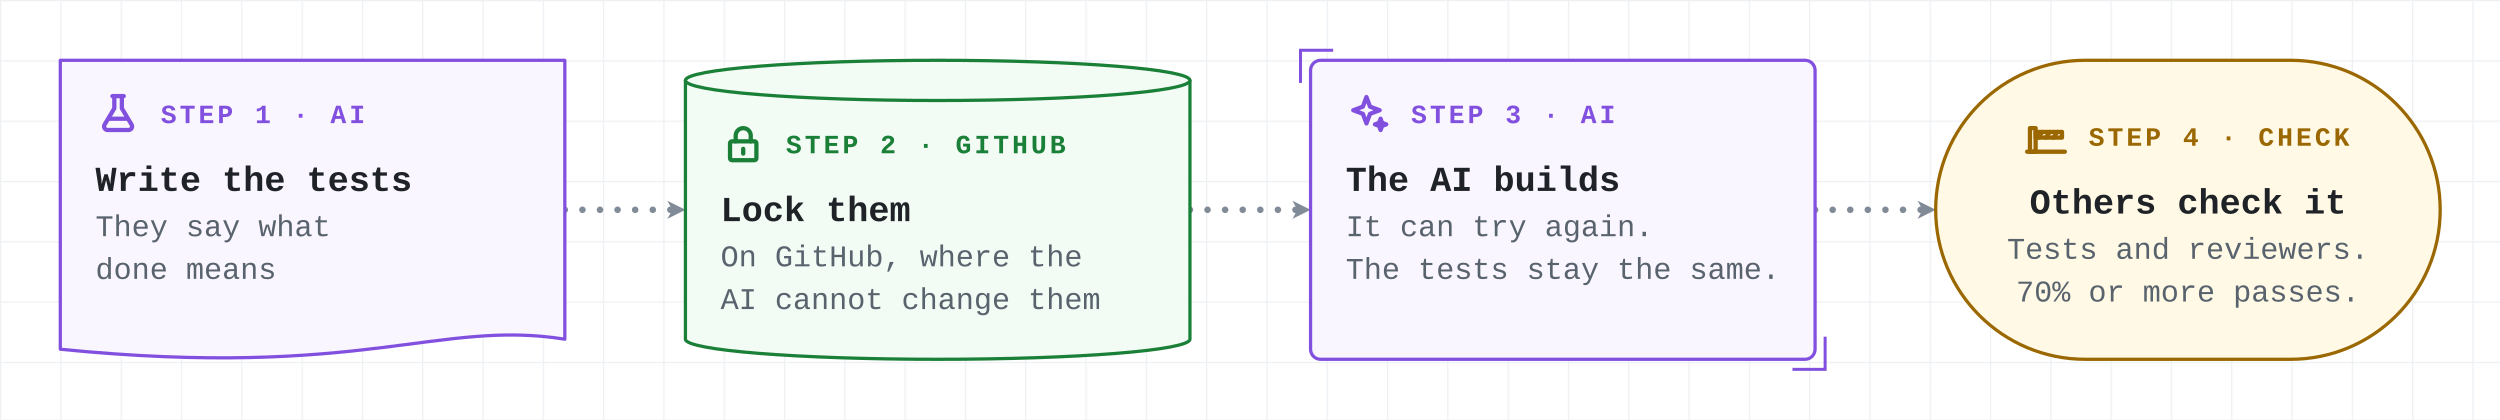
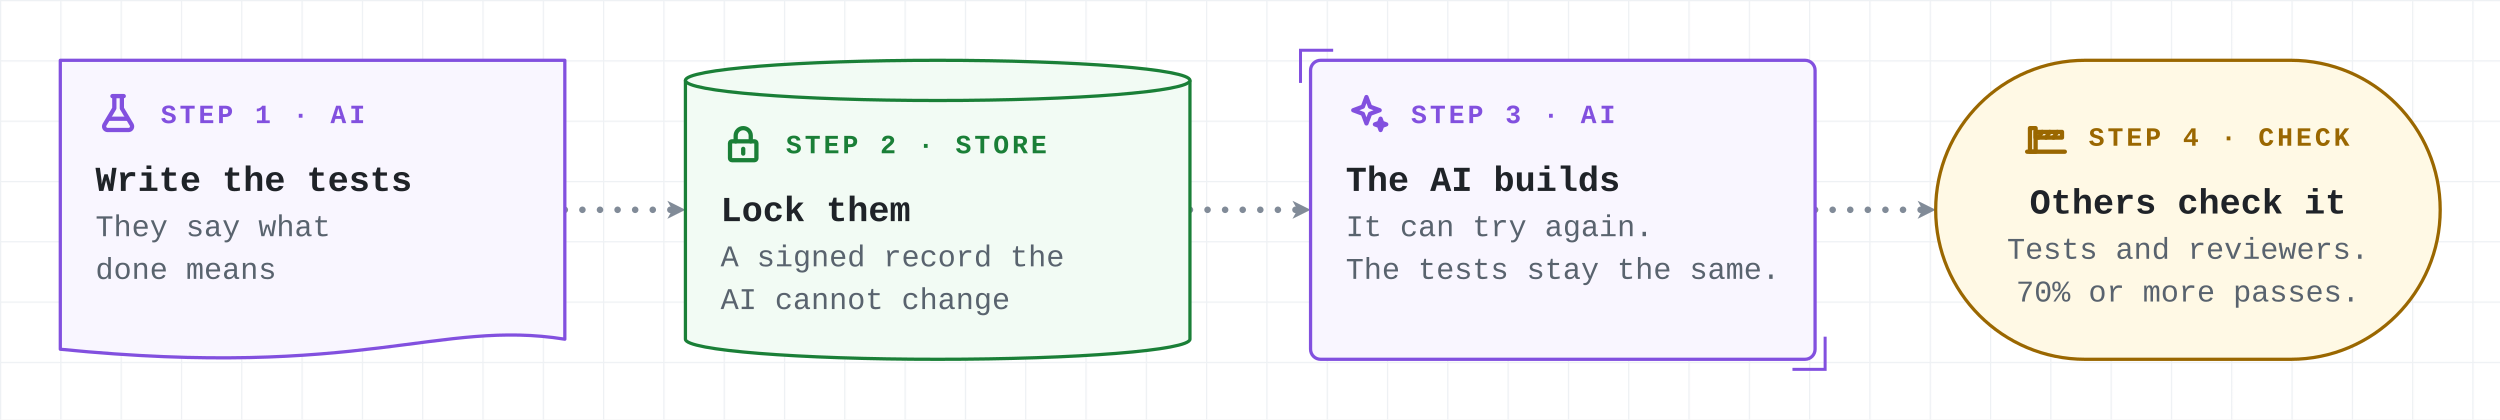
<svg xmlns="http://www.w3.org/2000/svg" viewBox="-24 -24 995 167" width="995" height="167" role="img" aria-labelledby="title desc" font-family="ui-monospace, SFMono-Regular, 'JetBrains Mono', 'Cascadia Mono', Menlo, Consolas, 'Liberation Mono', monospace">
  <defs>
    <marker id="arrow-plain" viewBox="0 0 10 10" refX="9" refY="5" markerWidth="9" markerHeight="9" markerUnits="userSpaceOnUse" orient="auto-start-reverse">
      <path d="M1,1 L9,5 L1,9 L3.2,5 z" fill="#818b98" />
    </marker>
    <marker id="arrow-fail" viewBox="0 0 10 10" refX="9" refY="5" markerWidth="9" markerHeight="9" markerUnits="userSpaceOnUse" orient="auto-start-reverse">
      <path d="M1,1 L9,5 L1,9 L3.2,5 z" fill="#cf222e" />
    </marker>
    <marker id="arrow-pass" viewBox="0 0 10 10" refX="9" refY="5" markerWidth="9" markerHeight="9" markerUnits="userSpaceOnUse" orient="auto-start-reverse">
      <path d="M1,1 L9,5 L1,9 L3.2,5 z" fill="#1a7f37" />
    </marker>
    <pattern id="grid" x="-24" y="-24" width="24" height="24" patternUnits="userSpaceOnUse">
      <path d="M24 0H0V24" fill="none" stroke="#eef1f4" stroke-width="1" />
    </pattern>
  </defs>
  <style>.main{stroke-width:2.6;stroke-dasharray:0 7;animation:flow 0.8s linear infinite}.side{stroke-width:1.6;stroke-dasharray:6 5;animation:side 1.6s linear infinite}@keyframes flow{to{stroke-dashoffset:-7}}@keyframes side{to{stroke-dashoffset:-11}}@media (prefers-reduced-motion:reduce){.main,.side{animation:none}.ticket{display:none}}</style>
  <rect x="-24" y="-24" width="995" height="167" fill="#ffffff" />
  <rect x="-24" y="-24" width="995" height="167" fill="url(#grid)" />
  <path class="main" d="M200.8,59.5 L248.8,59.5" fill="none" stroke="#818b98" stroke-linecap="round" stroke-linejoin="round" marker-end="url(#arrow-plain)" />
  <path class="main" d="M449.6,59.5 L497.6,59.5" fill="none" stroke="#818b98" stroke-linecap="round" stroke-linejoin="round" marker-end="url(#arrow-plain)" />
  <path class="main" d="M698.4,59.5 L746.4,59.5" fill="none" stroke="#818b98" stroke-linecap="round" stroke-linejoin="round" marker-end="url(#arrow-plain)" />
  <path d="M0.0,0.0 H200.8 V111.0 C150.6,103.0 120.5,127.0 0.0,115.0 Z" fill="#f9f6ff" stroke="#8250df" stroke-width="1.3" stroke-linejoin="round" />
  <g transform="translate(14.0,12.0) scale(0.75)" fill="none" stroke="#8250df" stroke-width="2.27" stroke-linecap="round" stroke-linejoin="round">
    <path d="M9 3h6" />
    <path d="M10 3v6.5l-5.2 8.7A1.9 1.9 0 0 0 6.4 21h11.2a1.9 1.9 0 0 0 1.6-2.8L14 9.5V3" />
    <path d="M7.4 15h9.2" />
  </g>
  <text x="40.0" y="25.0" font-size="10.5" font-weight="700" letter-spacing="1.2" fill="#8250df">STEP 1 · AI</text>
  <text x="14.0" y="52.0" font-size="14" font-weight="700" fill="#1f2328">Write the tests</text>
  <text x="14.0" y="70.0" font-size="12" fill="#59636e">They say what</text>
  <text x="14.0" y="87.0" font-size="12" fill="#59636e">done means</text>
  <path d="M248.8,8.0 A100.4,8 0 0 1 449.6,8.0 V111.0 A100.4,8 0 0 1 248.8,111.0 Z" fill="#f2fbf4" stroke="#1a7f37" stroke-width="1.3" stroke-linejoin="round" />
  <path d="M248.8,8.0 A100.4,8 0 0 0 449.6,8.0" fill="none" stroke="#1a7f37" stroke-width="1.3" />
  <g transform="translate(262.8,24.0) scale(0.75)" fill="none" stroke="#1a7f37" stroke-width="2.27" stroke-linecap="round" stroke-linejoin="round">
    <path d="M6 11h12a1 1 0 0 1 1 1v8a1 1 0 0 1-1 1H6a1 1 0 0 1-1-1v-8a1 1 0 0 1 1-1z" />
    <path d="M8 11V8a4 4 0 0 1 8 0v3" />
    <path d="M12 15v2.5" />
  </g>
-   <text x="288.8" y="37.0" font-size="10.5" font-weight="700" letter-spacing="1.2" fill="#1a7f37">STEP 2 · GITHUB</text>
+   <text x="288.8" y="37.0" font-size="10.5" font-weight="700" letter-spacing="1.2" fill="#1a7f37">STEP 2 · STORE</text>
  <text x="262.8" y="64.0" font-size="14" font-weight="700" fill="#1f2328">Lock them</text>
-   <text x="262.8" y="82.0" font-size="12" fill="#59636e">On GitHub, where the</text>
-   <text x="262.8" y="99.0" font-size="12" fill="#59636e">AI cannot change them</text>
+   <text x="262.8" y="82.0" font-size="12" fill="#59636e">A signed record the</text>
+   <text x="262.8" y="99.0" font-size="12" fill="#59636e">AI cannot change</text>
  <rect x="497.6" y="0.0" width="200.8" height="119.0" rx="4" fill="#f9f6ff" stroke="#8250df" stroke-width="1.3" stroke-linejoin="round" />
  <path d="M506.6,-4.0 H493.6 V9.0" fill="none" stroke="#8250df" stroke-width="1.2" />
  <path d="M689.4,123.0 H702.4 V110.0" fill="none" stroke="#8250df" stroke-width="1.2" />
  <g transform="translate(511.6,12.0) scale(0.75)" fill="none" stroke="#8250df" stroke-width="2.27" stroke-linecap="round" stroke-linejoin="round">
    <path d="M11 3.5l1.9 5.1L18 10.5l-5.1 1.9L11 17.5l-1.9-5.1L4 10.5l5.1-1.9z" />
    <path d="M18.5 15l.8 2.2l2.2.8l-2.2.8l-.8 2.2l-.8-2.2l-2.2-.8l2.2-.8z" />
  </g>
  <text x="537.6" y="25.0" font-size="10.5" font-weight="700" letter-spacing="1.2" fill="#8250df">STEP 3 · AI</text>
  <text x="511.6" y="52.0" font-size="14" font-weight="700" fill="#1f2328">The AI builds</text>
  <text x="511.6" y="70.0" font-size="12" fill="#59636e">It can try again.</text>
  <text x="511.6" y="87.0" font-size="12" fill="#59636e">The tests stay the same.</text>
  <rect x="746.4" y="0.0" width="200.8" height="119.0" rx="59.5" fill="#fff9e5" stroke="#9a6700" stroke-width="1.3" stroke-linejoin="round" />
  <g transform="translate(781.3,21.0) scale(0.75)" fill="none" stroke="#9a6700" stroke-width="2.27" stroke-linecap="round" stroke-linejoin="round">
    <path d="M3.5 8h3v12.5h-3z" />
    <path d="M6.5 10h14v3h-14z" />
    <path d="M10 10l-2 3M14 10l-2 3M18 10l-2 3" />
    <path d="M2 20.5h20" />
  </g>
  <text x="807.3" y="34.0" font-size="10.5" font-weight="700" letter-spacing="1.2" fill="#9a6700">STEP 4 · CHECK</text>
  <text x="846.8" y="61.0" text-anchor="middle" font-size="14" font-weight="700" fill="#1f2328">Others check it</text>
  <text x="846.8" y="79.0" text-anchor="middle" font-size="12" fill="#59636e">Tests and reviewers.</text>
  <text x="846.8" y="96.0" text-anchor="middle" font-size="12" fill="#59636e">70% or more passes.</text>
</svg>
